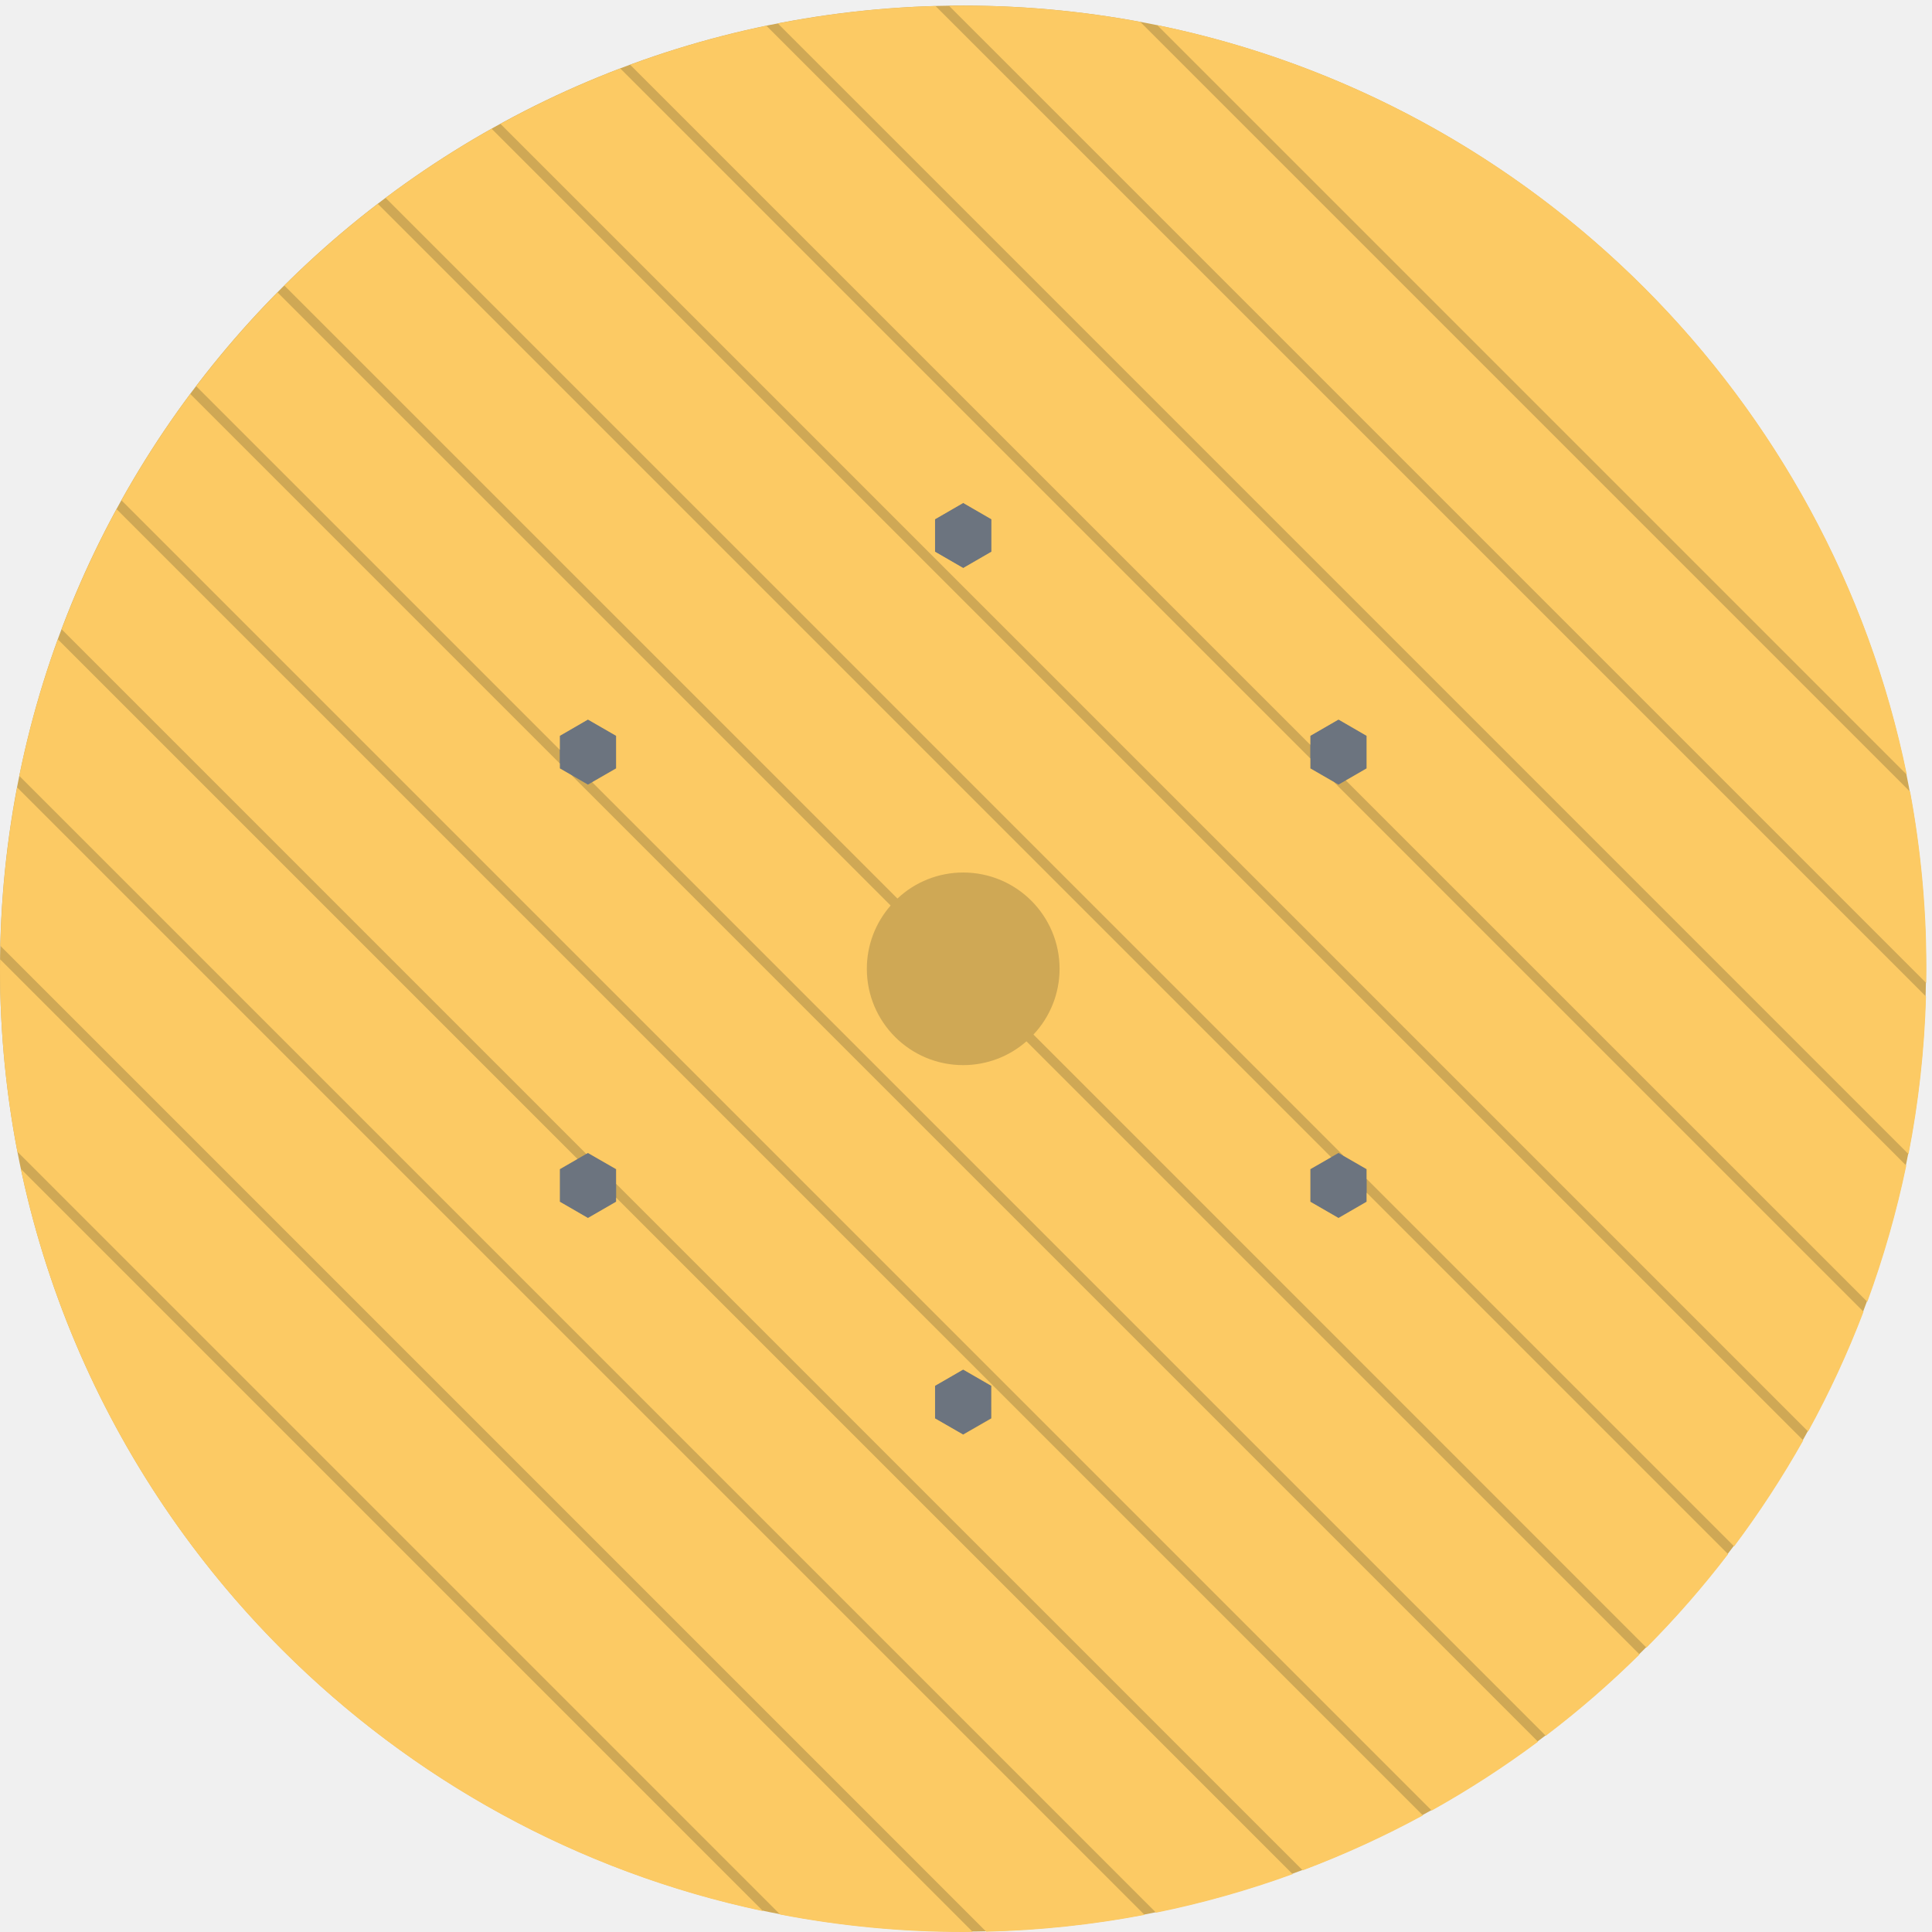
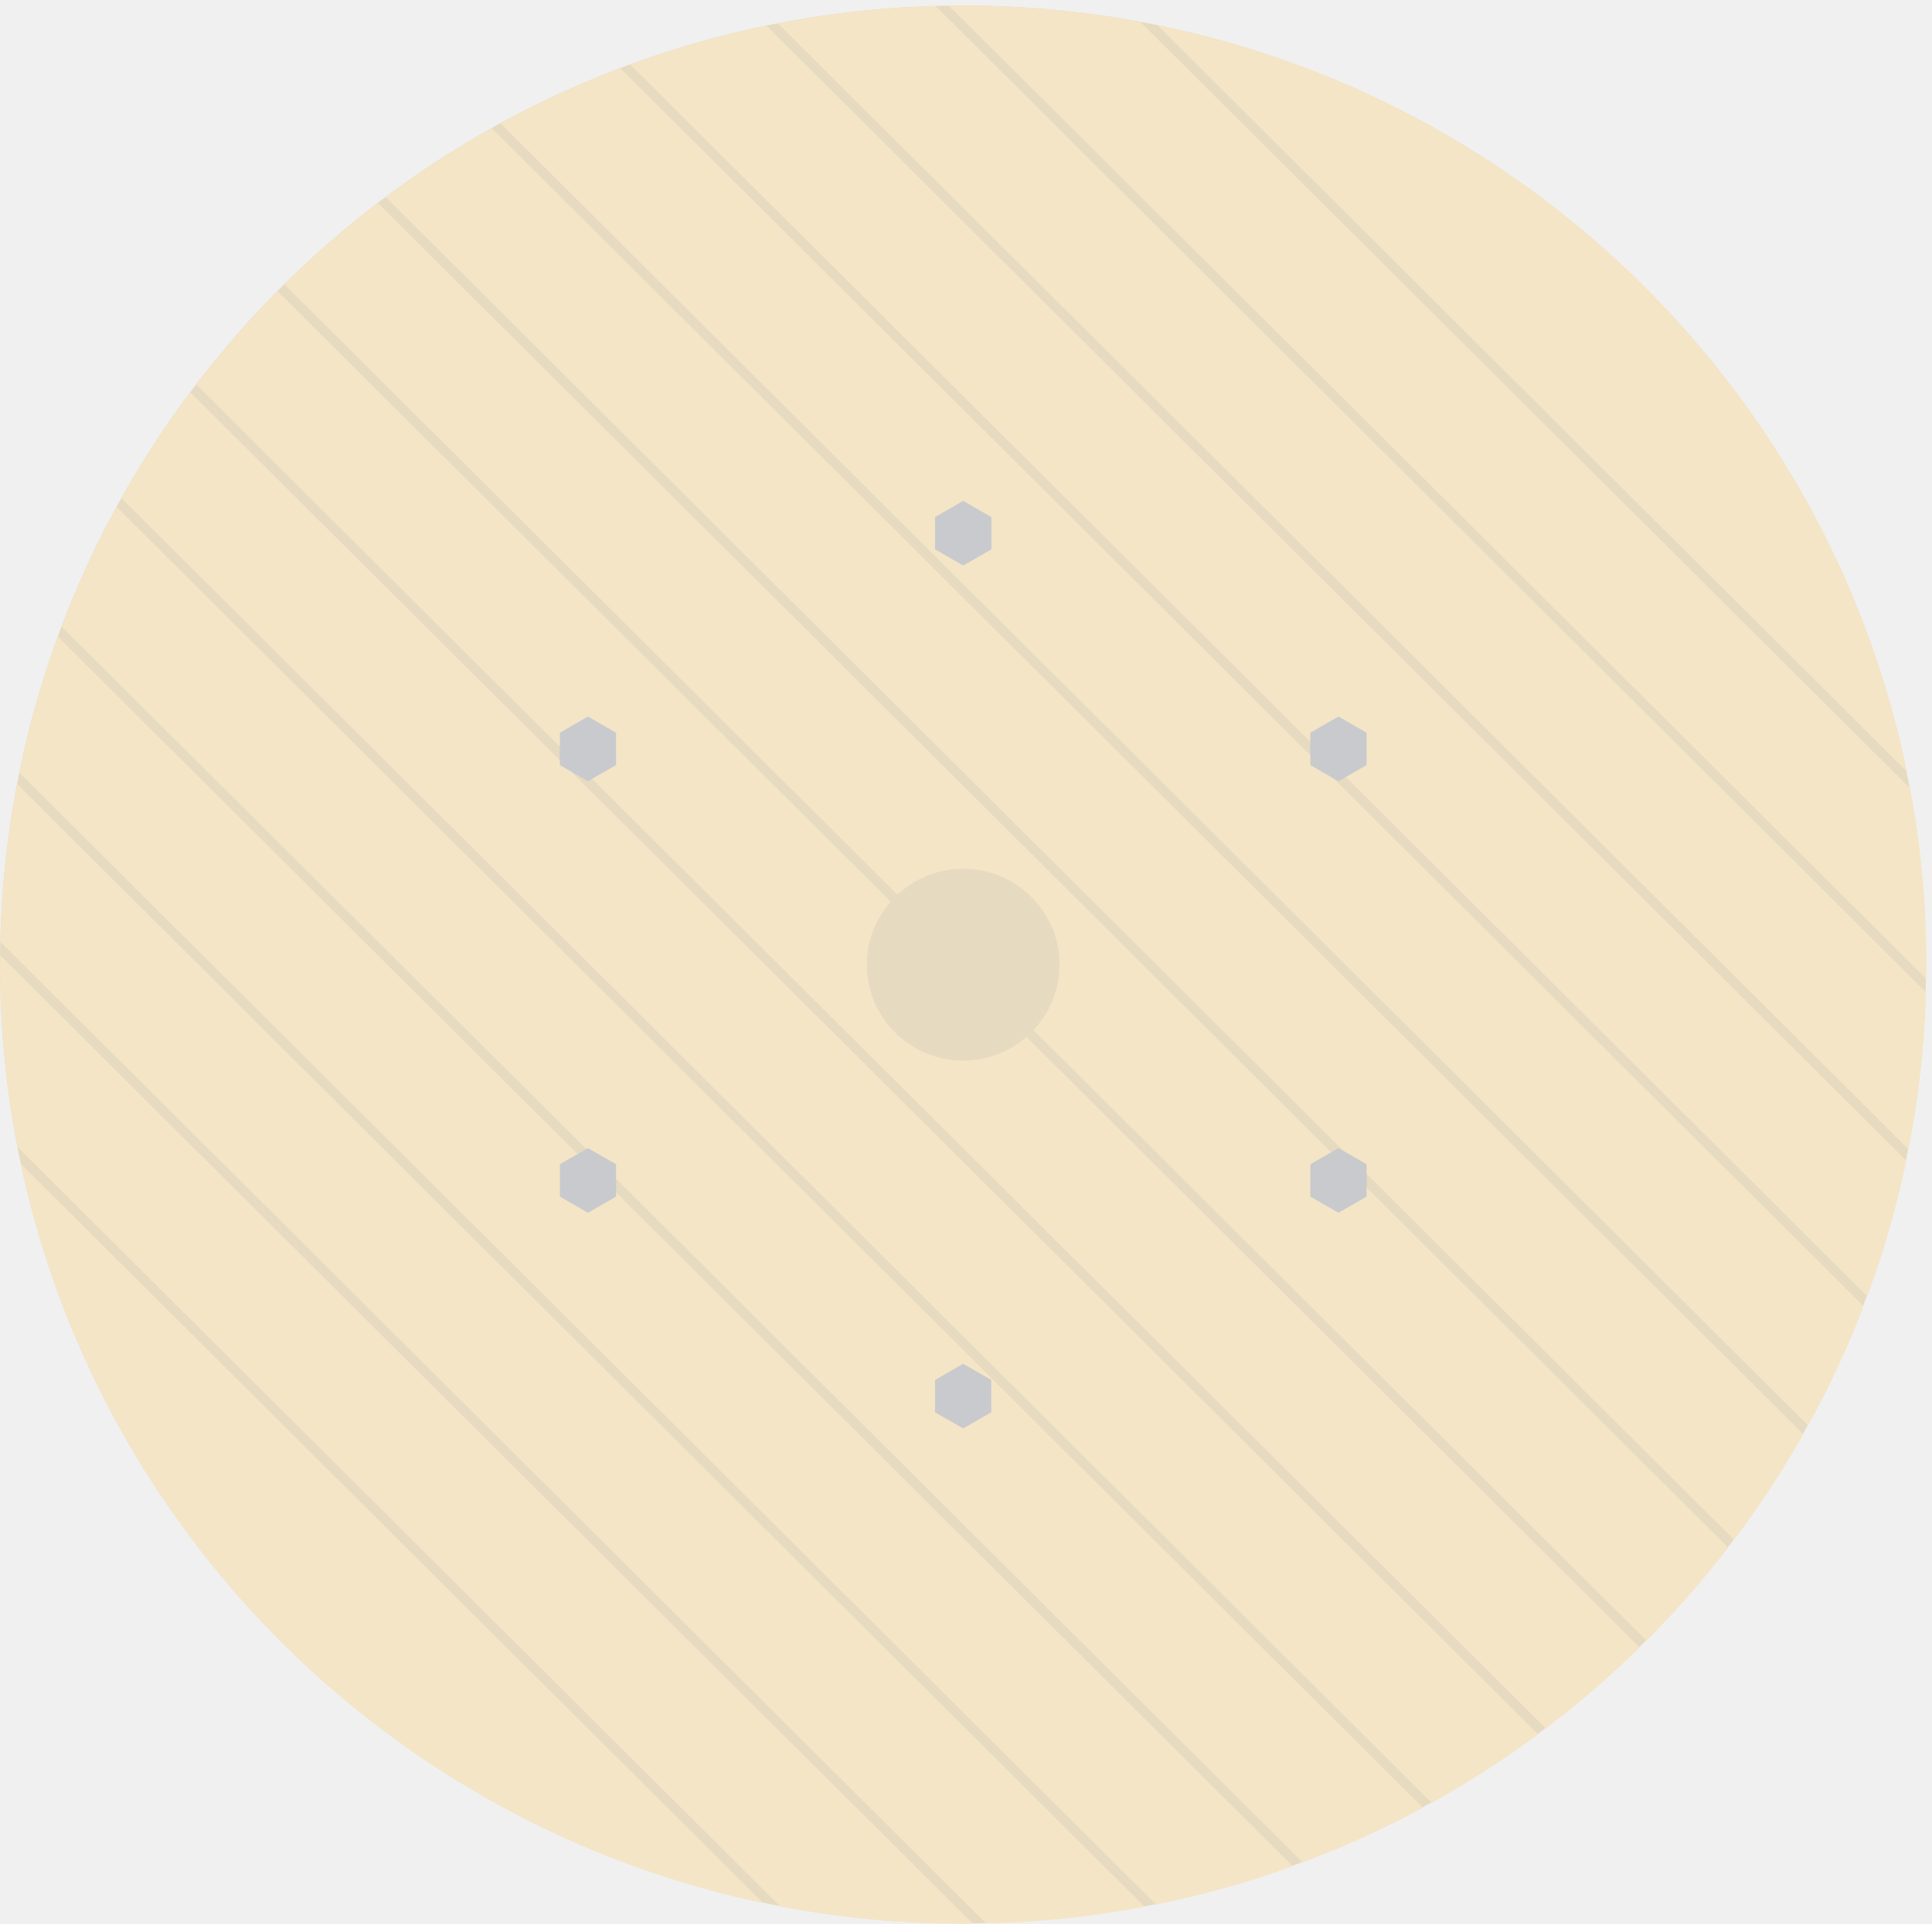
- <svg xmlns="http://www.w3.org/2000/svg" xmlns:xlink="http://www.w3.org/1999/xlink" width="108" height="108" viewBox="0 0 108 108">
+ <svg xmlns="http://www.w3.org/2000/svg" xmlns:xlink="http://www.w3.org/1999/xlink" width="250" height="249" viewBox="0 0 250 249">
  <defs>
-     <path id="a" d="M53.844.312c-.266 0-.53.006-.795.01l54.63 54.63c.002-.224.008-.447.01-.67v-.343a54.1 54.1 0 0 0-.912-9.68L63.741 1.224a54.152 54.152 0 0 0-9.897-.91zm-10.362 1l63.206 63.206c.559-2.863.892-5.807.977-8.813L52.295.335c-3.006.086-5.95.419-8.813.977zm63.113 41.998C102.294 22.275 85.725 5.707 64.69 1.405l41.905 41.905zM35.227 3.62l38.017 38.013v-.5l1.58-.912 1.574.912v1.824l-1.162.672 29.149 29.143a54.179 54.179 0 0 0 2.177-7.613l-63.72-63.72a53.435 53.435 0 0 0-7.615 2.181zm-7.25 3.306l73.098 73.098a53.598 53.598 0 0 0 3.098-6.697L74.57 43.722l-1.325-.765v-.56l-38.57-38.57a53.637 53.637 0 0 0-6.698 3.099zm24.291 23.917v-1.818l1.575-.912 1.578.912v1.818l-1.578.912-1.575-.912zM21.556 11.062l53.55 53.548 1.292.744v.549l20.541 20.541a54.367 54.367 0 0 0 3.865-5.926L27.482 7.197a54.444 54.444 0 0 0-5.926 3.865zm-5.66 4.9l34.272 34.267a5.352 5.352 0 0 1 3.675-1.455 5.387 5.387 0 0 1 5.388 5.384 5.356 5.356 0 0 1-1.46 3.674l34.267 34.272a53.255 53.255 0 0 0 4.564-5.226L76.398 66.673v.505l-1.575.911-1.579-.911v-1.824l1.167-.667-53.289-53.29a53.587 53.587 0 0 0-5.226 4.565zm-4.928 5.628l20.324 20.324v-.781l1.574-.912 1.58.912v1.824l-1.341.77 53.306 53.305a52.832 52.832 0 0 0 5.242-4.548L57.38 58.211a5.358 5.358 0 0 1-3.538 1.33 5.383 5.383 0 0 1-5.385-5.383 5.36 5.36 0 0 1 1.33-3.539L15.517 16.347a53.558 53.558 0 0 0-4.548 5.243zM6.79 27.967l73.244 73.244a54.393 54.393 0 0 0 5.943-3.848L31.95 43.336l-.657-.38v-.276L10.637 22.024a54.416 54.416 0 0 0-3.848 5.943zm-3.343 7.212L32.77 64.502l.097-.054 1.58.906v.825l38.375 38.375a53.853 53.853 0 0 0 6.72-3.071L6.517 28.46a53.703 53.703 0 0 0-3.072 6.72zm48.822 44.113v-1.825l1.575-.91 1.578.91v1.825l-1.578.905-1.575-.905zM1.08 43.374l63.546 63.546a53.442 53.442 0 0 0 7.636-2.154L34.445 66.95v.228l-1.579.911-1.574-.911v-1.824l.988-.57L3.234 35.738a53.462 53.462 0 0 0-2.154 7.636zM.017 52.868l55.115 55.115a53.985 53.985 0 0 0 8.85-.94L.958 44.018a53.972 53.972 0 0 0-.94 8.85zM0 54.156c0 3.498.338 6.916.975 10.228l42.64 42.641c3.313.637 6.731.975 10.23.975.176 0 .353-.005.53-.007L.007 53.626c-.002.177-.007.353-.007.53zm42.656 52.677L1.168 65.344c4.388 20.758 20.73 37.101 41.488 41.489z" />
+     <path id="a" d="M124.64.72c-.616 0-1.227.013-1.841.022l126.456 125.937c.008-.516.02-1.029.024-1.544v-.79a124.218 124.218 0 0 0-2.11-22.313L147.549 2.819a125.854 125.854 0 0 0-22.909-2.1zm-23.988 2.304l146.31 145.708a123.565 123.565 0 0 0 2.262-20.315L121.055.773c-6.96.197-13.774.965-20.403 2.25zm146.095 96.818c-9.956-48.491-48.309-86.687-97-96.603l97 96.603zM81.544 8.346l88.002 87.63v-1.153l3.656-2.102 3.645 2.102v4.205l-2.69 1.55 67.475 67.184a124.502 124.502 0 0 0 5.039-17.552L99.17 3.318a124.087 124.087 0 0 0-17.627 5.028zm-16.784 7.62l169.21 168.512a123.32 123.32 0 0 0 7.172-15.44l-68.529-68.247-3.067-1.763v-1.29L80.263 8.822a124.4 124.4 0 0 0-15.503 7.143zm56.231 55.136V66.91l3.645-2.102 3.654 2.102v4.19l-3.654 2.103-3.645-2.102zM49.898 25.5l123.958 123.445 2.99 1.715v1.265l47.55 47.353a125.28 125.28 0 0 0 8.946-13.662L63.617 16.591a126.084 126.084 0 0 0-13.719 8.91zM36.795 36.796l79.336 78.996a12.417 12.417 0 0 1 8.505-3.355c6.885 0 12.473 5.557 12.473 12.413 0 3.278-1.292 6.255-3.38 8.47l79.323 79.006a122.92 122.92 0 0 0 10.565-12.048l-46.77-46.578v1.164l-3.645 2.102-3.656-2.102v-4.204l2.703-1.538L48.894 26.275a123.892 123.892 0 0 0-12.099 10.521zM25.39 49.77l47.047 46.855v-1.802l3.643-2.102 3.656 2.102v4.205l-3.103 1.775 123.393 122.883c4.27-3.226 8.33-6.73 12.135-10.483l-79.335-79.009a12.432 12.432 0 0 1-8.19 3.067c-6.884 0-12.463-5.555-12.463-12.411 0-3.128 1.168-5.98 3.08-8.158L35.915 37.685A123.615 123.615 0 0 0 25.389 49.77zm-9.673 14.701l169.547 168.85a125.969 125.969 0 0 0 13.756-8.87L73.956 99.903l-1.52-.875v-.64L24.623 50.772a125.388 125.388 0 0 0-8.907 13.7zM7.977 81.098l67.876 67.598.226-.125 3.656 2.09v1.9l88.833 88.467a124.906 124.906 0 0 0 15.553-7.081L15.088 65.61a123.557 123.557 0 0 0-7.11 15.488zM120.991 182.79v-4.205l3.645-2.1 3.654 2.1v4.205l-3.654 2.088-3.645-2.088zM2.5 99.99l147.097 146.491a124.105 124.105 0 0 0 17.677-4.965l-87.54-87.178v.526l-3.655 2.102-3.643-2.102v-4.204l2.286-1.314-67.236-66.96A122.851 122.851 0 0 0 2.5 99.99zM.039 121.877L127.62 248.932c6.987-.162 13.829-.904 20.487-2.168L2.216 101.475A123.927 123.927 0 0 0 .04 121.877zM0 124.845c0 8.064.783 15.944 2.256 23.58l98.706 98.3a125.736 125.736 0 0 0 23.677 2.246c.41 0 .818-.011 1.23-.016L.015 123.624c-.003.407-.016.813-.016 1.22zM98.74 246.28L2.704 150.638C12.86 198.49 50.69 236.166 98.74 246.28z" />
  </defs>
-   <g fill="none" fill-rule="evenodd">
-     <path fill="#CFA855" d="M107.665 54.145c0 29.73-24.101 53.831-53.832 53.831S0 83.875 0 54.145C0 24.414 24.102.312 53.833.312c29.73 0 53.832 24.102 53.832 53.833" />
-     <path fill="#6C747F" d="M76.398 42.95l-1.576.91-1.576-.91v-1.82l1.576-.91 1.576.91zM55.421 30.844l-1.576.91-1.576-.91v-1.82l1.575-.91 1.577.91zM34.443 42.95l-1.576.91-1.577-.91v-1.82l1.576-.91 1.576.91zM34.443 67.18l-1.576.91-1.577-.91v-1.82l1.576-.91 1.576.91zM55.41 79.286l-1.577.91-1.576-.91v-1.82l1.576-.91 1.576.91zM76.398 67.18l-1.576.91-1.576-.91v-1.82l1.576-.91 1.576.91z" />
+   <g fill="none" fill-rule="evenodd" opacity=".305">
+     <path fill="#CFA855" d="M249.224 124.819c0 68.537-55.79 124.098-124.611 124.098C55.79 248.917 0 193.356 0 124.819 0 56.28 55.79.719 124.613.719c68.821 0 124.611 55.562 124.611 124.1" />
+     <path fill="#6C747F" d="M176.848 99.012l-3.648 2.098-3.65-2.097v-4.195l3.649-2.098 3.648 2.096zM128.29 71.104l-3.648 2.098-3.65-2.097v-4.196l3.647-2.099 3.65 2.097zM79.728 99.013l-3.648 2.098-3.65-2.097v-4.196l3.649-2.098 3.648 2.097zM79.728 154.869l-3.648 2.1-3.65-2.099v-4.196l3.649-2.097 3.648 2.095zM128.262 182.778l-3.648 2.098-3.65-2.097v-4.196l3.648-2.098 3.649 2.097zM176.848 154.869l-3.648 2.1-3.65-2.099v-4.196l3.649-2.097 3.648 2.095z" />
    <g>
      <mask id="b" fill="#fff">
        <use xlink:href="#a" />
      </mask>
-       <path fill="#FCCA64" d="M0 108h107.689V.312H0z" mask="url(#b)" />
+       <path fill="#FCCA64" d="M0 248.971h249.28V.72H0z" mask="url(#b)" />
    </g>
  </g>
</svg>
